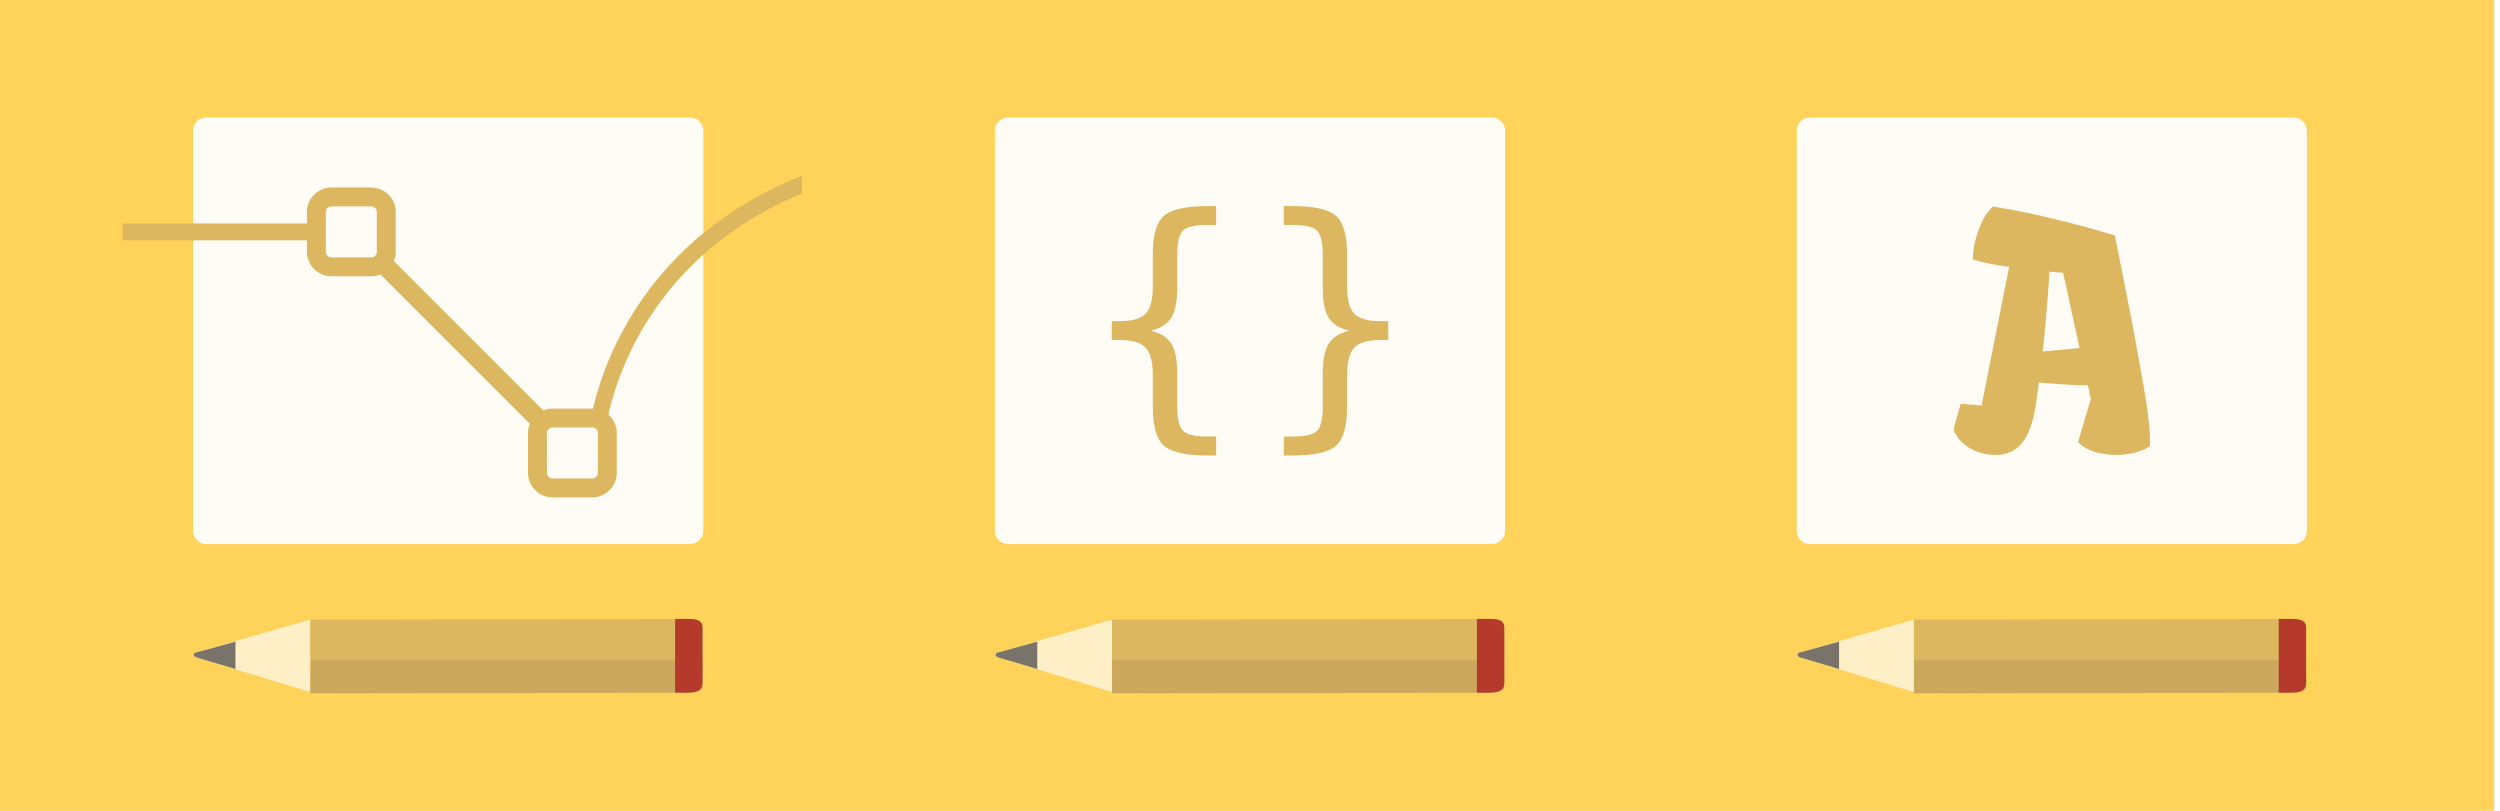
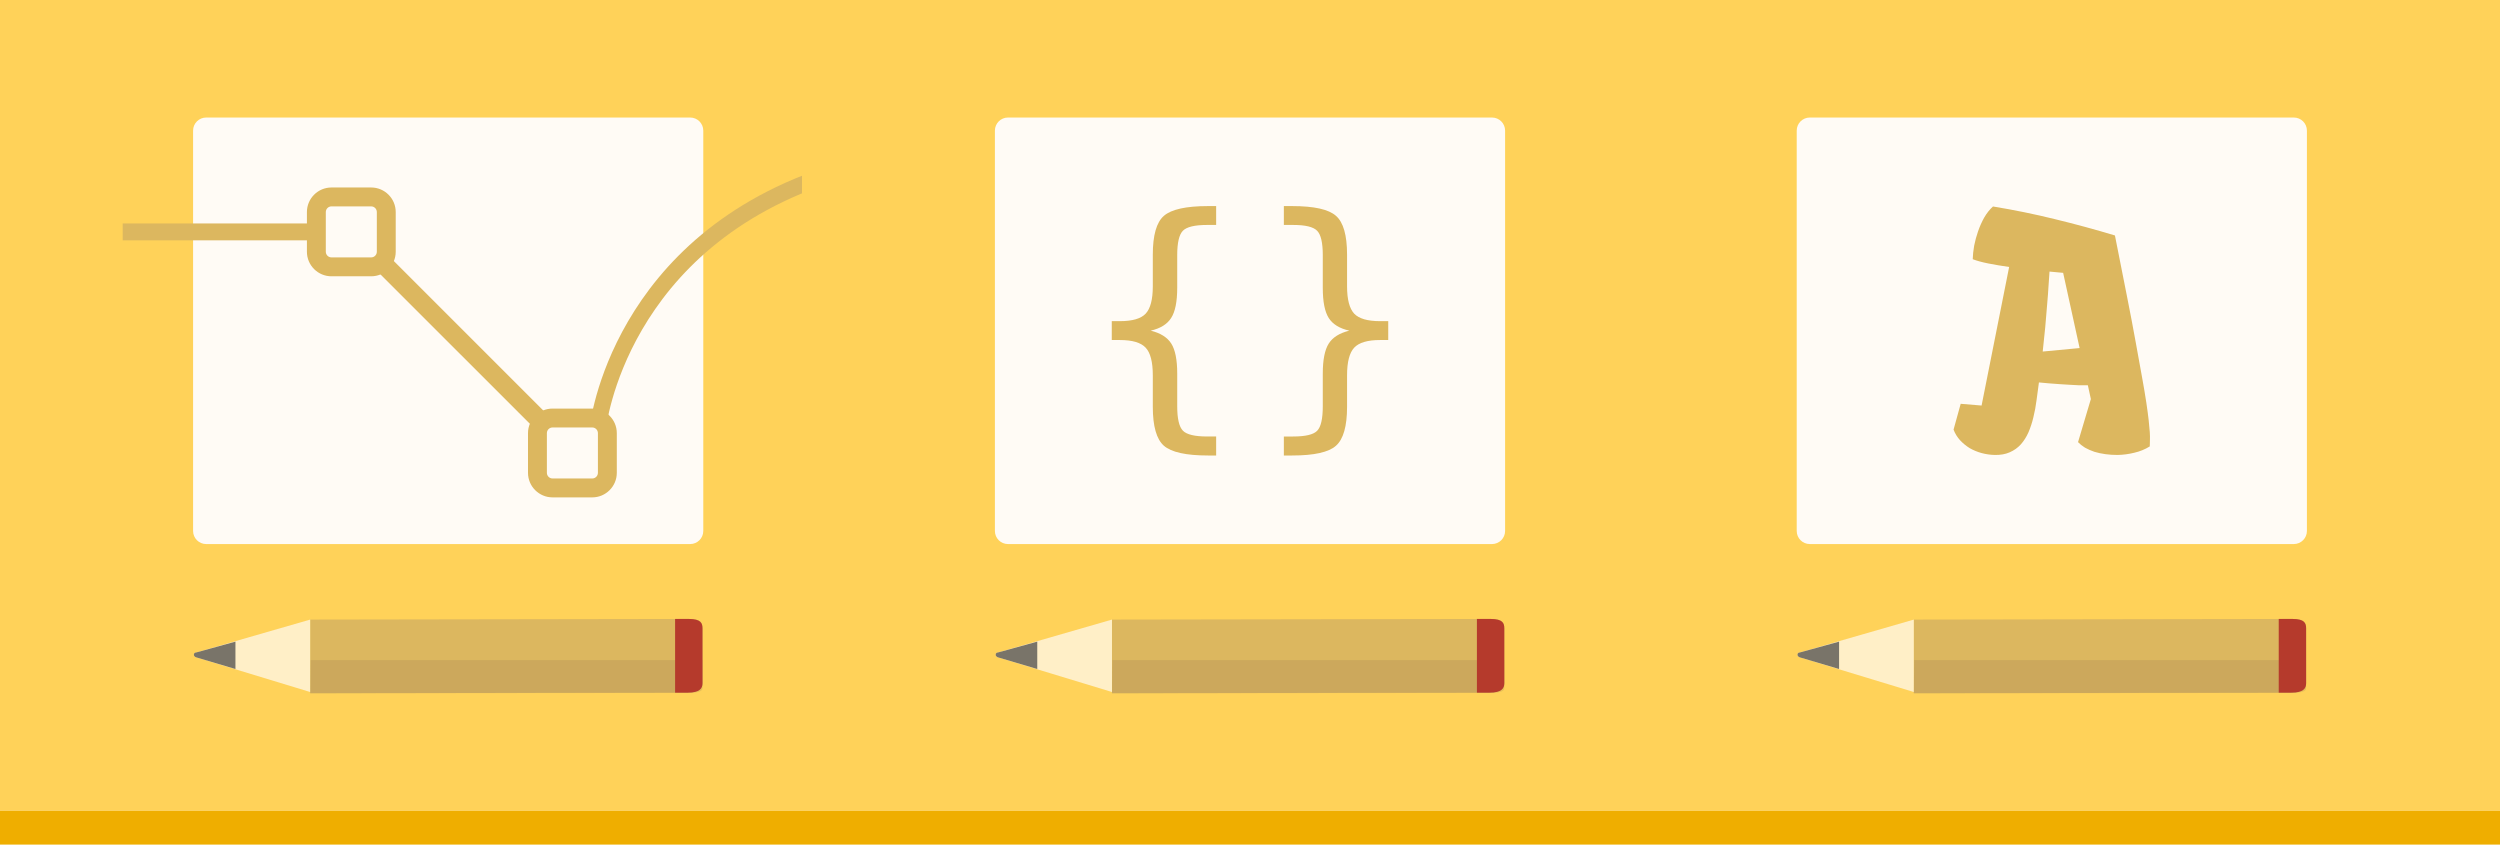
- <svg xmlns="http://www.w3.org/2000/svg" xmlns:xlink="http://www.w3.org/1999/xlink" width="370" height="120" id="svg2" version="1.1">
+ <svg xmlns="http://www.w3.org/2000/svg" xmlns:xlink="http://www.w3.org/1999/xlink" width="370" height="125" id="svg2" version="1.1">
  <defs id="defs55" />
-   <rect width="370" height="120" id="rect4" x="-0.857" y="0" style="fill:#ffd259" />
+   <rect width="370" height="120" id="rect4" x="0" y="0" style="fill:#ffd259" />
  <g id="g6" transform="matrix(0.279661,0,0,0.279661,15.99195,7.528411)">
    <path d="m 45,254.071 c 0,3.827 3.102,6.929 6.929,6.929 h 256.143 c 3.827,0 6.929,-3.102 6.929,-6.929 V 42.209 c 0,-3.827 -3.102,-6.929 -6.929,-6.929 H 51.929 C 48.102,35.28 45,38.382 45,42.209 v 211.862 z" id="path8" style="fill:#fffbf5" />
    <g id="g10" style="opacity:0.01">
      <defs id="defs12">
-         <polygon id="a" points="315,261 45,261 315,35.28 " style="opacity:0.01" />
+         <polygon id="a" points="45,261 315,35.28 315,261 " style="opacity:0.01" />
      </defs>
      <use xlink:href="#a" overflow="visible" id="use15" style="fill:#404041;overflow:visible" x="0" y="0" width="360" height="360" />
      <clipPath id="clipPath17">
        <use xlink:href="#a" overflow="visible" id="use19" style="overflow:visible" x="0" y="0" width="360" height="360" />
      </clipPath>
      <path d="m 45,254.071 c 0,3.827 3.102,6.929 6.929,6.929 h 256.143 c 3.827,0 6.929,-3.102 6.929,-6.929 V 42.209 c 0,-3.827 -3.102,-6.929 -6.929,-6.929 H 51.929 C 48.102,35.28 45,38.382 45,42.209 v 211.862 z" id="path21" style="opacity:0.1;fill:#404041" />
    </g>
  </g>
  <g id="g41" transform="matrix(0.279661,0,0,0.279661,16.10871,11.34197)">
    <path d="M 106.542,287.334 307,287 c 6.352,0 7.166,2.238 7.166,5 v 29 c 0,2.762 -1.481,5 -7.833,5 l -199.792,0.334" id="path43" style="fill:#dcb75f" />
    <path d="m 106.542,287.334 v 38.333 L 46.294,307.345 c 0,0 -1.302,-0.315 -1.294,-1.47 0.008,-1.146 1.282,-1.147 1.282,-1.147 l 60.26,-17.394 z" id="path45" style="opacity:0.7;fill:#fffbf5" />
    <path d="m 106.75,308.75 h 207.416 v 14.853 c 0,1.414 -1.481,2.561 -7.833,2.561 l -199.792,0.171" id="path47" style="opacity:0.2;fill:#8c7050" />
    <path d="M 299.667,287 H 307 c 6.352,0 7.166,2.238 7.166,5 v 29 c 0,2.762 -1.481,5 -7.833,5 h -6.666" id="path49" style="fill:#b53a2c" />
    <path d="m 67,299 v 14.5 l -20.706,-6.155 c 0,0 -1.302,-0.315 -1.294,-1.47 0.008,-1.146 1.282,-1.147 1.282,-1.147 L 67,299 z" id="path51" style="opacity:0.7;fill:#404041" />
  </g>
  <g id="g6-5" transform="matrix(0.279661,0,0,0.279661,134.6609,7.528411)">
    <path d="m 45,254.071 c 0,3.827 3.102,6.929 6.929,6.929 h 256.143 c 3.827,0 6.929,-3.102 6.929,-6.929 V 42.209 c 0,-3.827 -3.102,-6.929 -6.929,-6.929 H 51.929 C 48.102,35.28 45,38.382 45,42.209 v 211.862 z" id="path8-9" style="fill:#fffbf5" />
    <g id="g10-1" style="opacity:0.01">
      <defs id="defs12-3">
-         <polygon id="a-8" points="45,261 315,35.28 315,261 " style="opacity:0.01" />
+         <polygon id="a-8" points="315,35.28 315,261 45,261 " style="opacity:0.01" />
      </defs>
      <use xlink:href="#a-8" overflow="visible" id="use15-2" style="fill:#404041;overflow:visible" x="0" y="0" width="360" height="360" />
      <clipPath id="clipPath17-5">
        <use xlink:href="#a-8" overflow="visible" id="use19-9" style="overflow:visible" x="0" y="0" width="360" height="360" />
      </clipPath>
      <path d="m 45,254.071 c 0,3.827 3.102,6.929 6.929,6.929 h 256.143 c 3.827,0 6.929,-3.102 6.929,-6.929 V 42.209 c 0,-3.827 -3.102,-6.929 -6.929,-6.929 H 51.929 C 48.102,35.28 45,38.382 45,42.209 v 211.862 z" id="path21-9" style="opacity:0.1;fill:#404041" />
    </g>
  </g>
  <g id="g41-3" transform="matrix(0.279661,0,0,0.279661,134.7776,11.34197)">
    <path d="M 106.542,287.334 307,287 c 6.352,0 7.166,2.238 7.166,5 v 29 c 0,2.762 -1.481,5 -7.833,5 l -199.792,0.334" id="path43-0" style="fill:#dcb75f" />
    <path d="m 106.542,287.334 v 38.333 L 46.294,307.345 c 0,0 -1.302,-0.315 -1.294,-1.47 0.008,-1.146 1.282,-1.147 1.282,-1.147 l 60.26,-17.394 z" id="path45-3" style="opacity:0.7;fill:#fffbf5" />
    <path d="m 106.75,308.75 h 207.416 v 14.853 c 0,1.414 -1.481,2.561 -7.833,2.561 l -199.792,0.171" id="path47-0" style="opacity:0.2;fill:#8c7050" />
    <path d="M 299.667,287 H 307 c 6.352,0 7.166,2.238 7.166,5 v 29 c 0,2.762 -1.481,5 -7.833,5 h -6.666" id="path49-8" style="fill:#b53a2c" />
    <path d="m 67,299 v 14.5 l -20.706,-6.155 c 0,0 -1.302,-0.315 -1.294,-1.47 0.008,-1.146 1.282,-1.147 1.282,-1.147 L 67,299 z" id="path51-7" style="opacity:0.7;fill:#404041" />
  </g>
  <g id="g6-3" transform="matrix(0.279661,0,0,0.279661,253.3298,7.528411)">
    <path d="m 45,254.071 c 0,3.827 3.102,6.929 6.929,6.929 h 256.143 c 3.827,0 6.929,-3.102 6.929,-6.929 V 42.209 c 0,-3.827 -3.102,-6.929 -6.929,-6.929 H 51.929 C 48.102,35.28 45,38.382 45,42.209 v 211.862 z" id="path8-7" style="fill:#fffbf5" />
    <g id="g10-3" style="opacity:0.01">
      <defs id="defs12-9">
-         <polygon id="a-0" points="315,261 45,261 315,35.28 " style="opacity:0.01" />
+         <polygon id="a-0" points="45,261 315,35.28 315,261 " style="opacity:0.01" />
      </defs>
      <use xlink:href="#a-0" overflow="visible" id="use15-24" style="fill:#404041;overflow:visible" x="0" y="0" width="360" height="360" />
      <clipPath id="clipPath17-1">
        <use xlink:href="#a-0" overflow="visible" id="use19-3" style="overflow:visible" x="0" y="0" width="360" height="360" />
      </clipPath>
      <path d="m 45,254.071 c 0,3.827 3.102,6.929 6.929,6.929 h 256.143 c 3.827,0 6.929,-3.102 6.929,-6.929 V 42.209 c 0,-3.827 -3.102,-6.929 -6.929,-6.929 H 51.929 C 48.102,35.28 45,38.382 45,42.209 v 211.862 z" id="path21-2" style="opacity:0.1;fill:#404041" />
    </g>
  </g>
  <g id="g41-4" transform="matrix(0.279661,0,0,0.279661,253.4466,11.34197)">
    <path d="M 106.542,287.334 307,287 c 6.352,0 7.166,2.238 7.166,5 v 29 c 0,2.762 -1.481,5 -7.833,5 l -199.792,0.334" id="path43-5" style="fill:#dcb75f" />
    <path d="m 106.542,287.334 v 38.333 L 46.294,307.345 c 0,0 -1.302,-0.315 -1.294,-1.47 0.008,-1.146 1.282,-1.147 1.282,-1.147 l 60.26,-17.394 z" id="path45-1" style="opacity:0.7;fill:#fffbf5" />
    <path d="m 106.75,308.75 h 207.416 v 14.853 c 0,1.414 -1.481,2.561 -7.833,2.561 l -199.792,0.171" id="path47-1" style="opacity:0.2;fill:#8c7050" />
    <path d="M 299.667,287 H 307 c 6.352,0 7.166,2.238 7.166,5 v 29 c 0,2.762 -1.481,5 -7.833,5 h -6.666" id="path49-9" style="fill:#b53a2c" />
    <path d="m 67,299 v 14.5 l -20.706,-6.155 c 0,0 -1.302,-0.315 -1.294,-1.47 0.008,-1.146 1.282,-1.147 1.282,-1.147 L 67,299 z" id="path51-0" style="opacity:0.7;fill:#404041" />
  </g>
  <g id="g23" transform="matrix(0.279661,0,0,0.279661,18.01602,7.89204)">
    <path d="m 249,198 c 1.656,0 3,1.344 3,3 v 21 c 0,1.657 -1.344,3 -3,3 h -21 c -1.656,0 -3,-1.343 -3,-3 v -21 c 0,-1.656 1.344,-3 3,-3 h 21 m 0,-10 h -21 c -7.168,0 -13,5.832 -13,13 v 21 c 0,7.168 5.832,13 13,13 h 21 c 7.168,0 13,-5.832 13,-13 v -21 c 0,-7.168 -5.832,-13 -13,-13 z" id="path25" style="fill:#dcb75f" />
    <path d="m 132,81 c 1.656,0 3,1.344 3,3 v 21 c 0,1.656 -1.344,3 -3,3 h -21 c -1.656,0 -3,-1.344 -3,-3 V 84 c 0,-1.656 1.344,-3 3,-3 h 21 m 0,-10 h -21 c -7.168,0 -13,5.832 -13,13 v 21 c 0,7.168 5.832,13 13,13 h 21 c 7.168,0 13,-5.832 13,-13 V 84 c 0,-7.168 -5.832,-13 -13,-13 z" id="path27" style="fill:#dcb75f" />
    <path style="fill:none;stroke:#dcb75f;stroke-width:10;stroke-miterlimit:10" d="M 220.5,193.5 135,108" id="line29" />
    <path style="fill:none;stroke:#dcb75f;stroke-width:8.932;stroke-miterlimit:10" d="m 99,94.5 -98.5,0" id="line31" />
    <defs id="defs33">
      <path id="b" d="m 216,21 c 0,-1.657 1.074,-3 2.4,-3 h 139.2 c 1.326,0 2.4,1.343 2.4,3 v 174 c 0,1.657 -1.074,3 -2.4,3 H 218.4 c -1.326,0 -2.4,-1.343 -2.4,-3 V 21 z" />
    </defs>
    <clipPath id="c">
      <use xlink:href="#b" overflow="visible" id="use37" style="overflow:visible" x="0" y="0" width="360" height="360" />
    </clipPath>
    <path clip-path="url(#c)" stroke-miterlimit="10" d="m 252,198 c 0,0 10.5,-99 126,-135" id="path39" style="fill:none;stroke:#dcb75f;stroke-width:8.641;stroke-linejoin:bevel;stroke-miterlimit:10" />
  </g>
  <g style="font-size:40px;font-style:normal;font-weight:normal;line-height:125%;letter-spacing:0px;word-spacing:0px;fill:#dcb75f;fill-opacity:1;stroke:none;font-family:Sans" id="text3498">
-     <path d="m 179.99,64.602 0,2.812 -1.211,0 c -3.242,-7e-6 -5.417,-0.482 -6.523,-1.445 -1.094,-0.964 -1.641,-2.884 -1.641,-5.762 l 0,-4.668 c -1e-5,-1.966 -0.352,-3.327 -1.055,-4.082 -0.703,-0.755 -1.979,-1.133 -3.828,-1.133 l -1.191,0 0,-2.793 1.191,0 c 1.862,1.4e-5 3.138,-0.371 3.828,-1.113 0.703,-0.755 1.055,-2.103 1.055,-4.043 l 0,-4.688 c -1e-5,-2.878 0.547,-4.792 1.641,-5.742 1.107,-0.964 3.281,-1.445 6.523,-1.445 l 1.211,0 0,2.793 -1.328,0 c -1.836,2.8e-5 -3.034,0.286 -3.594,0.859 -0.56,0.573 -0.84,1.777 -0.84,3.613 l 0,4.844 c -2e-5,2.044 -0.299,3.529 -0.898,4.453 -0.586,0.924 -1.595,1.549 -3.027,1.875 1.445,0.352 2.461,0.99 3.047,1.914 0.586,0.924 0.879,2.402 0.879,4.434 l 0,4.844 c -2e-5,1.836 0.28,3.04 0.84,3.613 0.56,0.573 1.758,0.859 3.594,0.859 l 1.328,0" style="" id="path4325" />
-     <path d="m 190.01,64.602 1.367,0 c 1.823,-4e-6 3.008,-0.28 3.555,-0.84 0.56,-0.56 0.84,-1.771 0.84,-3.633 l 0,-4.844 c -1e-5,-2.031 0.293,-3.509 0.879,-4.434 0.586,-0.924 1.602,-1.562 3.047,-1.914 -1.445,-0.326 -2.461,-0.951 -3.047,-1.875 -0.586,-0.924 -0.879,-2.409 -0.879,-4.453 l 0,-4.844 c -1e-5,-1.849 -0.28,-3.053 -0.84,-3.613 -0.547,-0.573 -1.732,-0.859 -3.555,-0.859 l -1.367,0 0,-2.793 1.23,0 c 3.242,3.1e-5 5.404,0.482 6.484,1.445 1.094,0.951 1.641,2.865 1.641,5.742 l 0,4.688 c -1e-5,1.94 0.352,3.288 1.055,4.043 0.703,0.742 1.979,1.113 3.828,1.113 l 1.211,0 0,2.793 -1.211,0 c -1.849,1.1e-5 -3.125,0.378 -3.828,1.133 -0.703,0.755 -1.055,2.116 -1.055,4.082 l 0,4.668 c -1e-5,2.878 -0.547,4.798 -1.641,5.762 -1.081,0.964 -3.242,1.445 -6.484,1.445 l -1.23,0 0,-2.812" style="" id="path4327" />
+     <path d="m 179.99,64.602 0,2.812 -1.211,0 c -3.242,-7e-6 -5.417,-0.482 -6.523,-1.445 -1.094,-0.964 -1.641,-2.884 -1.641,-5.762 l 0,-4.668 c -1e-5,-1.966 -0.352,-3.327 -1.055,-4.082 -0.703,-0.755 -1.979,-1.133 -3.828,-1.133 l -1.191,0 0,-2.793 1.191,0 c 1.862,1.4e-5 3.138,-0.371 3.828,-1.113 0.703,-0.755 1.055,-2.103 1.055,-4.043 l 0,-4.688 c -1e-5,-2.878 0.547,-4.792 1.641,-5.742 1.107,-0.964 3.281,-1.445 6.523,-1.445 l 1.211,0 0,2.793 -1.328,0 c -1.836,2.8e-5 -3.034,0.286 -3.594,0.859 -0.56,0.573 -0.84,1.777 -0.84,3.613 l 0,4.844 c -2e-5,2.044 -0.299,3.529 -0.898,4.453 -0.586,0.924 -1.595,1.549 -3.027,1.875 1.445,0.352 2.461,0.99 3.047,1.914 0.586,0.924 0.879,2.402 0.879,4.434 l 0,4.844 c -2e-5,1.836 0.28,3.04 0.84,3.613 0.56,0.573 1.758,0.859 3.594,0.859 l 1.328,0" id="path4325" />
+     <path d="m 190.01,64.602 1.367,0 c 1.823,-4e-6 3.008,-0.28 3.555,-0.84 0.56,-0.56 0.84,-1.771 0.84,-3.633 l 0,-4.844 c -1e-5,-2.031 0.293,-3.509 0.879,-4.434 0.586,-0.924 1.602,-1.562 3.047,-1.914 -1.445,-0.326 -2.461,-0.951 -3.047,-1.875 -0.586,-0.924 -0.879,-2.409 -0.879,-4.453 l 0,-4.844 c -1e-5,-1.849 -0.28,-3.053 -0.84,-3.613 -0.547,-0.573 -1.732,-0.859 -3.555,-0.859 l -1.367,0 0,-2.793 1.23,0 c 3.242,3.1e-5 5.404,0.482 6.484,1.445 1.094,0.951 1.641,2.865 1.641,5.742 l 0,4.688 c -1e-5,1.94 0.352,3.288 1.055,4.043 0.703,0.742 1.979,1.113 3.828,1.113 l 1.211,0 0,2.793 -1.211,0 c -1.849,1.1e-5 -3.125,0.378 -3.828,1.133 -0.703,0.755 -1.055,2.116 -1.055,4.082 l 0,4.668 c -1e-5,2.878 -0.547,4.798 -1.641,5.762 -1.081,0.964 -3.242,1.445 -6.484,1.445 l -1.23,0 0,-2.812" id="path4327" />
  </g>
  <g style="font-size:40px;font-style:normal;font-weight:normal;line-height:125%;letter-spacing:0px;word-spacing:0px;fill:#dcb75f;fill-opacity:1;stroke:none;font-family:Sans" id="text4272">
    <path d="m 290.181,59.762 3.094,0.258 4.078,-20.508 c -1.094,-0.156 -2.117,-0.328 -3.07,-0.516 -0.938,-0.187 -1.711,-0.398 -2.32,-0.633 0.016,-0.609 0.086,-1.273 0.211,-1.992 0.141,-0.719 0.336,-1.437 0.586,-2.156 0.25,-0.719 0.555,-1.398 0.914,-2.039 0.375,-0.641 0.805,-1.18 1.289,-1.617 3.141,0.516 6.195,1.141 9.164,1.875 2.969,0.719 5.93,1.523 8.883,2.414 0.672,3.328 1.258,6.289 1.758,8.883 0.516,2.594 0.953,4.891 1.312,6.891 0.375,2 0.687,3.727 0.938,5.18 0.266,1.453 0.477,2.703 0.633,3.75 0.156,1.047 0.273,1.922 0.352,2.625 0.078,0.688 0.133,1.273 0.164,1.758 0.031,0.469 0.039,0.867 0.023,1.195 -3e-5,0.328 -0.008,0.641 -0.023,0.938 -0.703,0.438 -1.469,0.75 -2.297,0.938 -0.813,0.203 -1.641,0.312 -2.484,0.328 -0.609,0 -1.203,-0.039 -1.781,-0.117 -0.578,-0.078 -1.125,-0.195 -1.641,-0.352 -0.5,-0.172 -0.961,-0.375 -1.383,-0.609 -0.406,-0.25 -0.75,-0.523 -1.031,-0.82 l 1.898,-6.375 -0.445,-2.039 -1.266,0 c -0.406,-0.016 -0.852,-0.039 -1.336,-0.07 -0.484,-0.031 -0.992,-0.062 -1.523,-0.094 -0.516,-0.047 -1.039,-0.086 -1.57,-0.117 -0.531,-0.047 -1.047,-0.094 -1.547,-0.141 -0.109,0.875 -0.227,1.75 -0.352,2.625 -0.109,0.875 -0.266,1.719 -0.469,2.531 -0.188,0.797 -0.43,1.539 -0.727,2.227 -0.297,0.672 -0.672,1.266 -1.125,1.781 -0.453,0.5 -1,0.891 -1.641,1.172 -0.625,0.281 -1.367,0.414 -2.227,0.398 -0.656,-0.016 -1.305,-0.109 -1.945,-0.281 -0.625,-0.172 -1.211,-0.414 -1.758,-0.727 -0.531,-0.328 -1.008,-0.719 -1.43,-1.172 -0.422,-0.469 -0.742,-0.992 -0.961,-1.57 l 1.055,-3.82 m 17.602,-8.25 -2.438,-11.133 -2.016,-0.188 c -0.031,0.516 -0.078,1.195 -0.141,2.039 -0.047,0.844 -0.117,1.789 -0.211,2.836 -0.078,1.047 -0.172,2.164 -0.281,3.352 -0.109,1.188 -0.234,2.391 -0.375,3.609 l 5.461,-0.516" style="font-size:48px;font-variant:normal;font-stretch:normal;text-align:start;line-height:125%;writing-mode:lr-tb;text-anchor:start;fill:#dcb75f;font-family:Fruktur;-inkscape-font-specification:Fruktur" id="path4322" />
  </g>
+   <rect width="370" height="5" id="rect4-6" x="0" y="120" style="fill:#efae00;fill-opacity:1" />
</svg>
